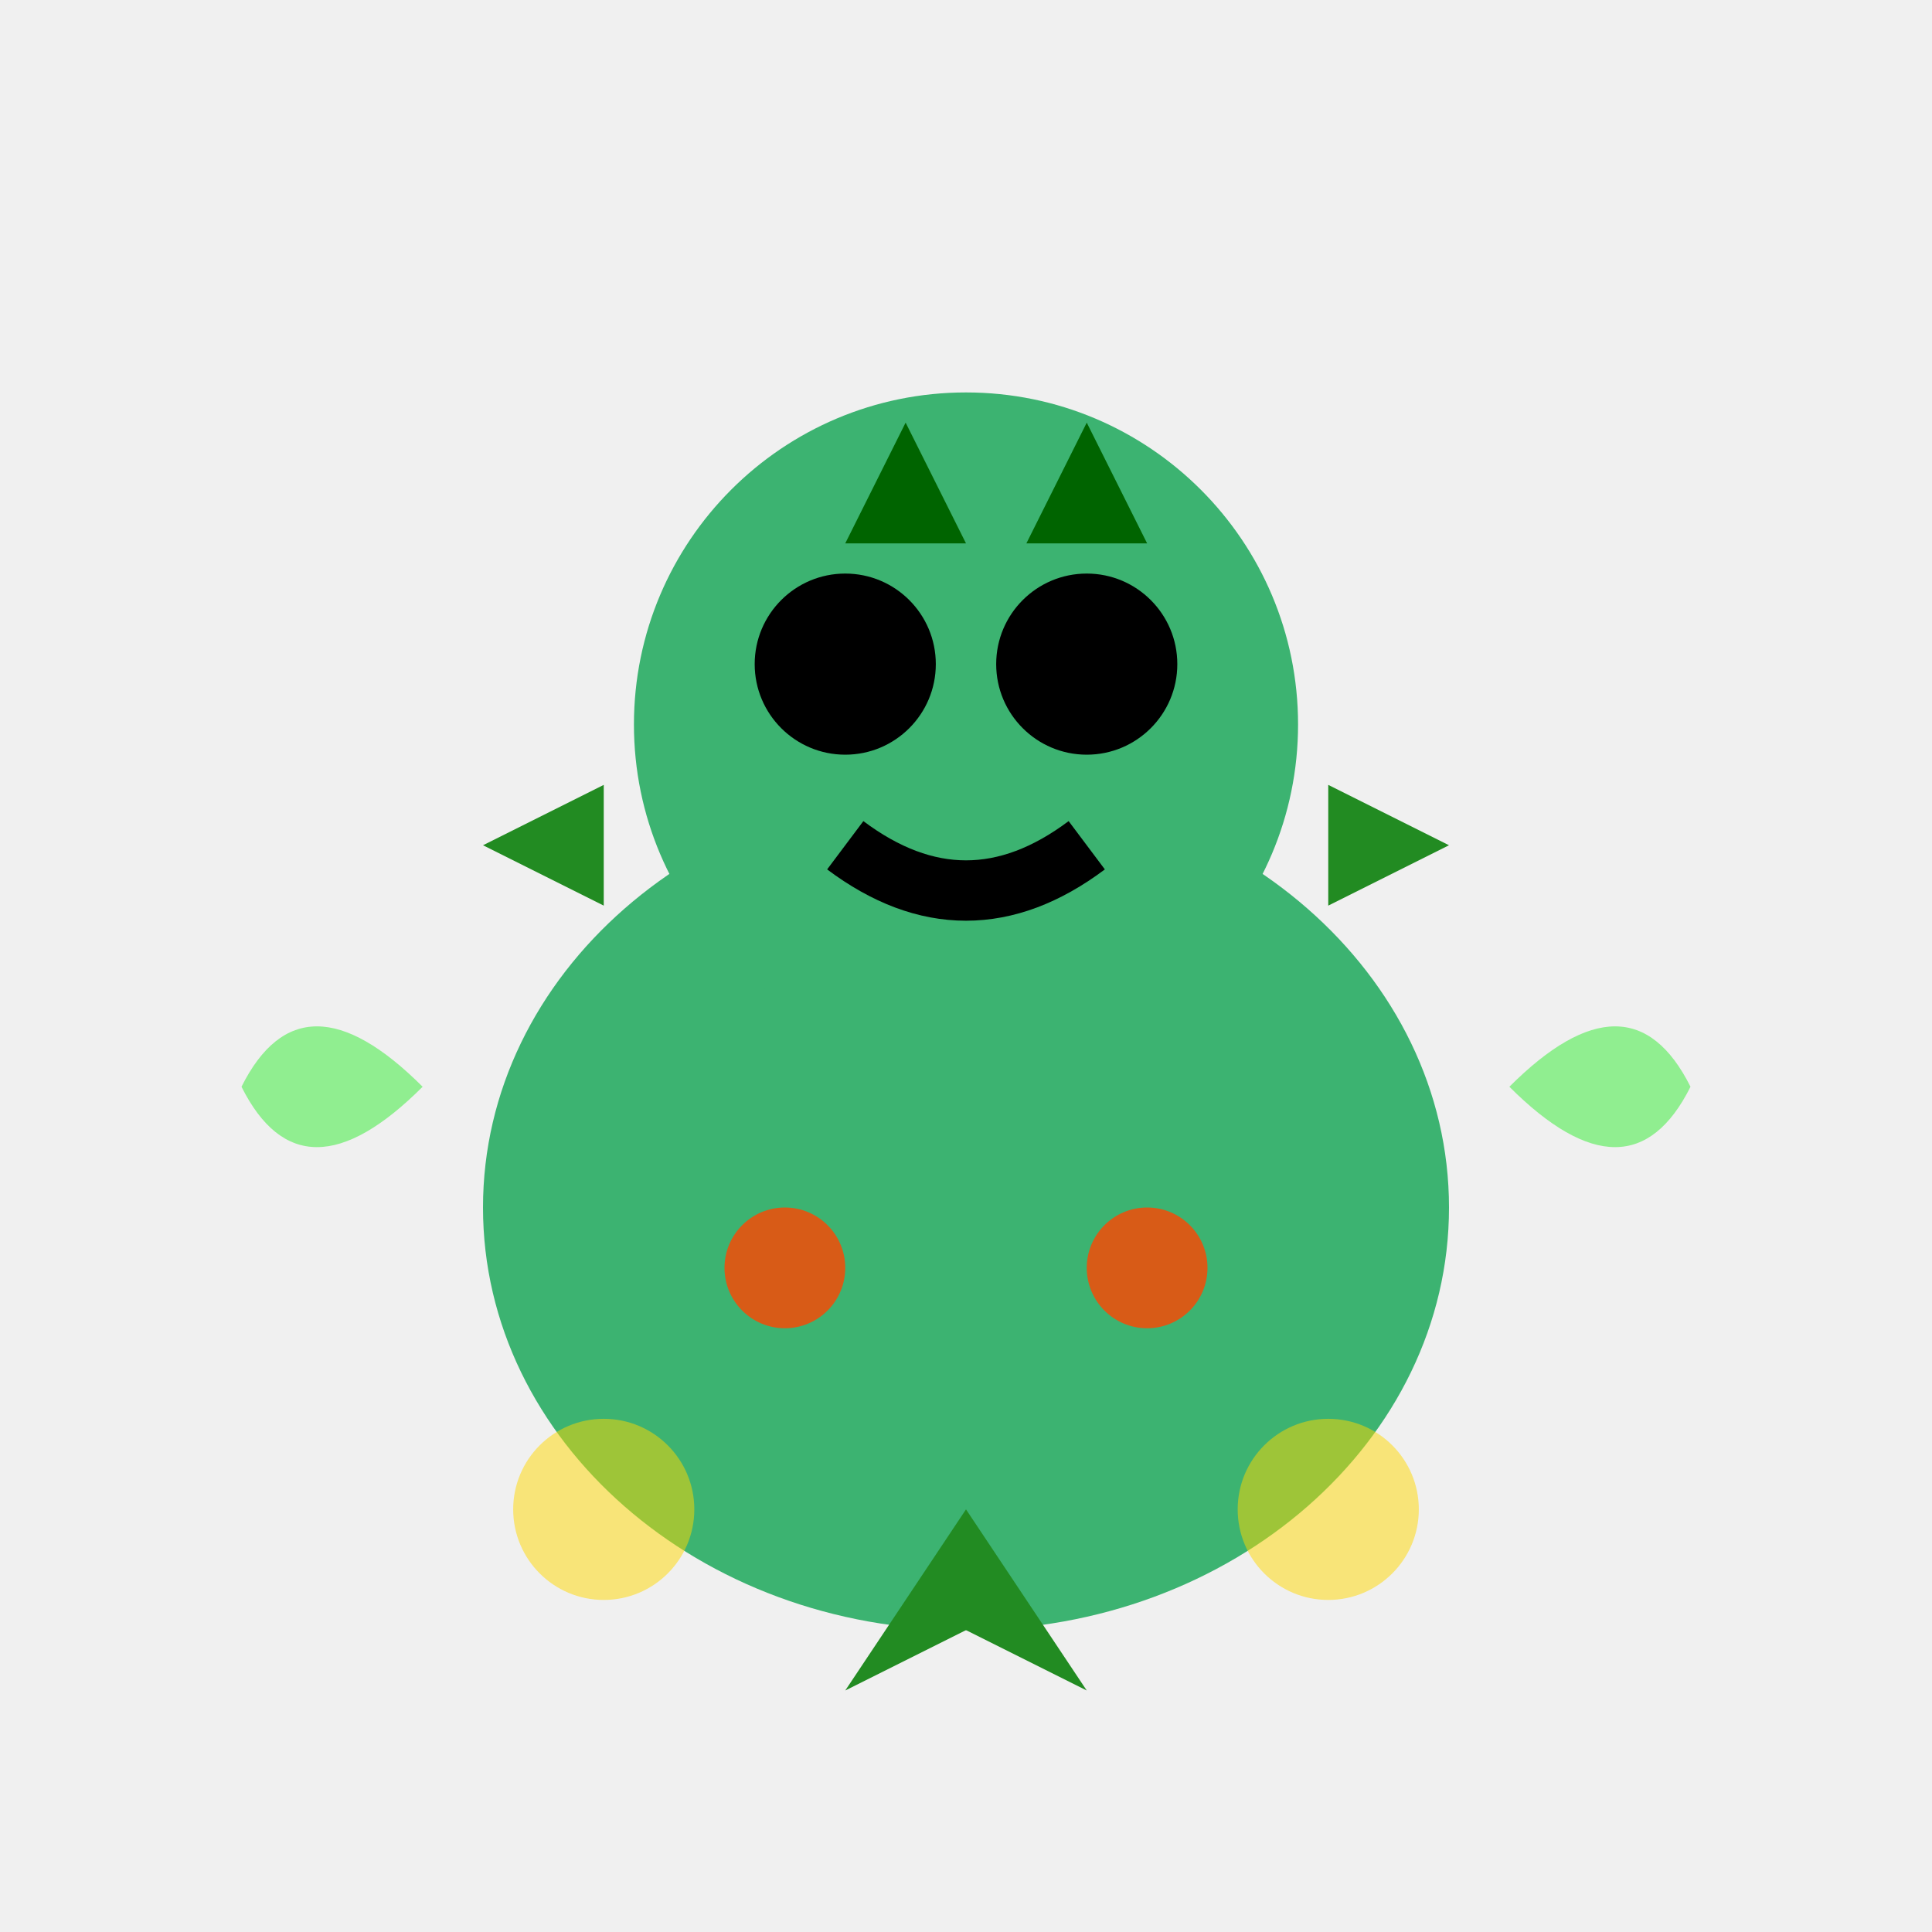
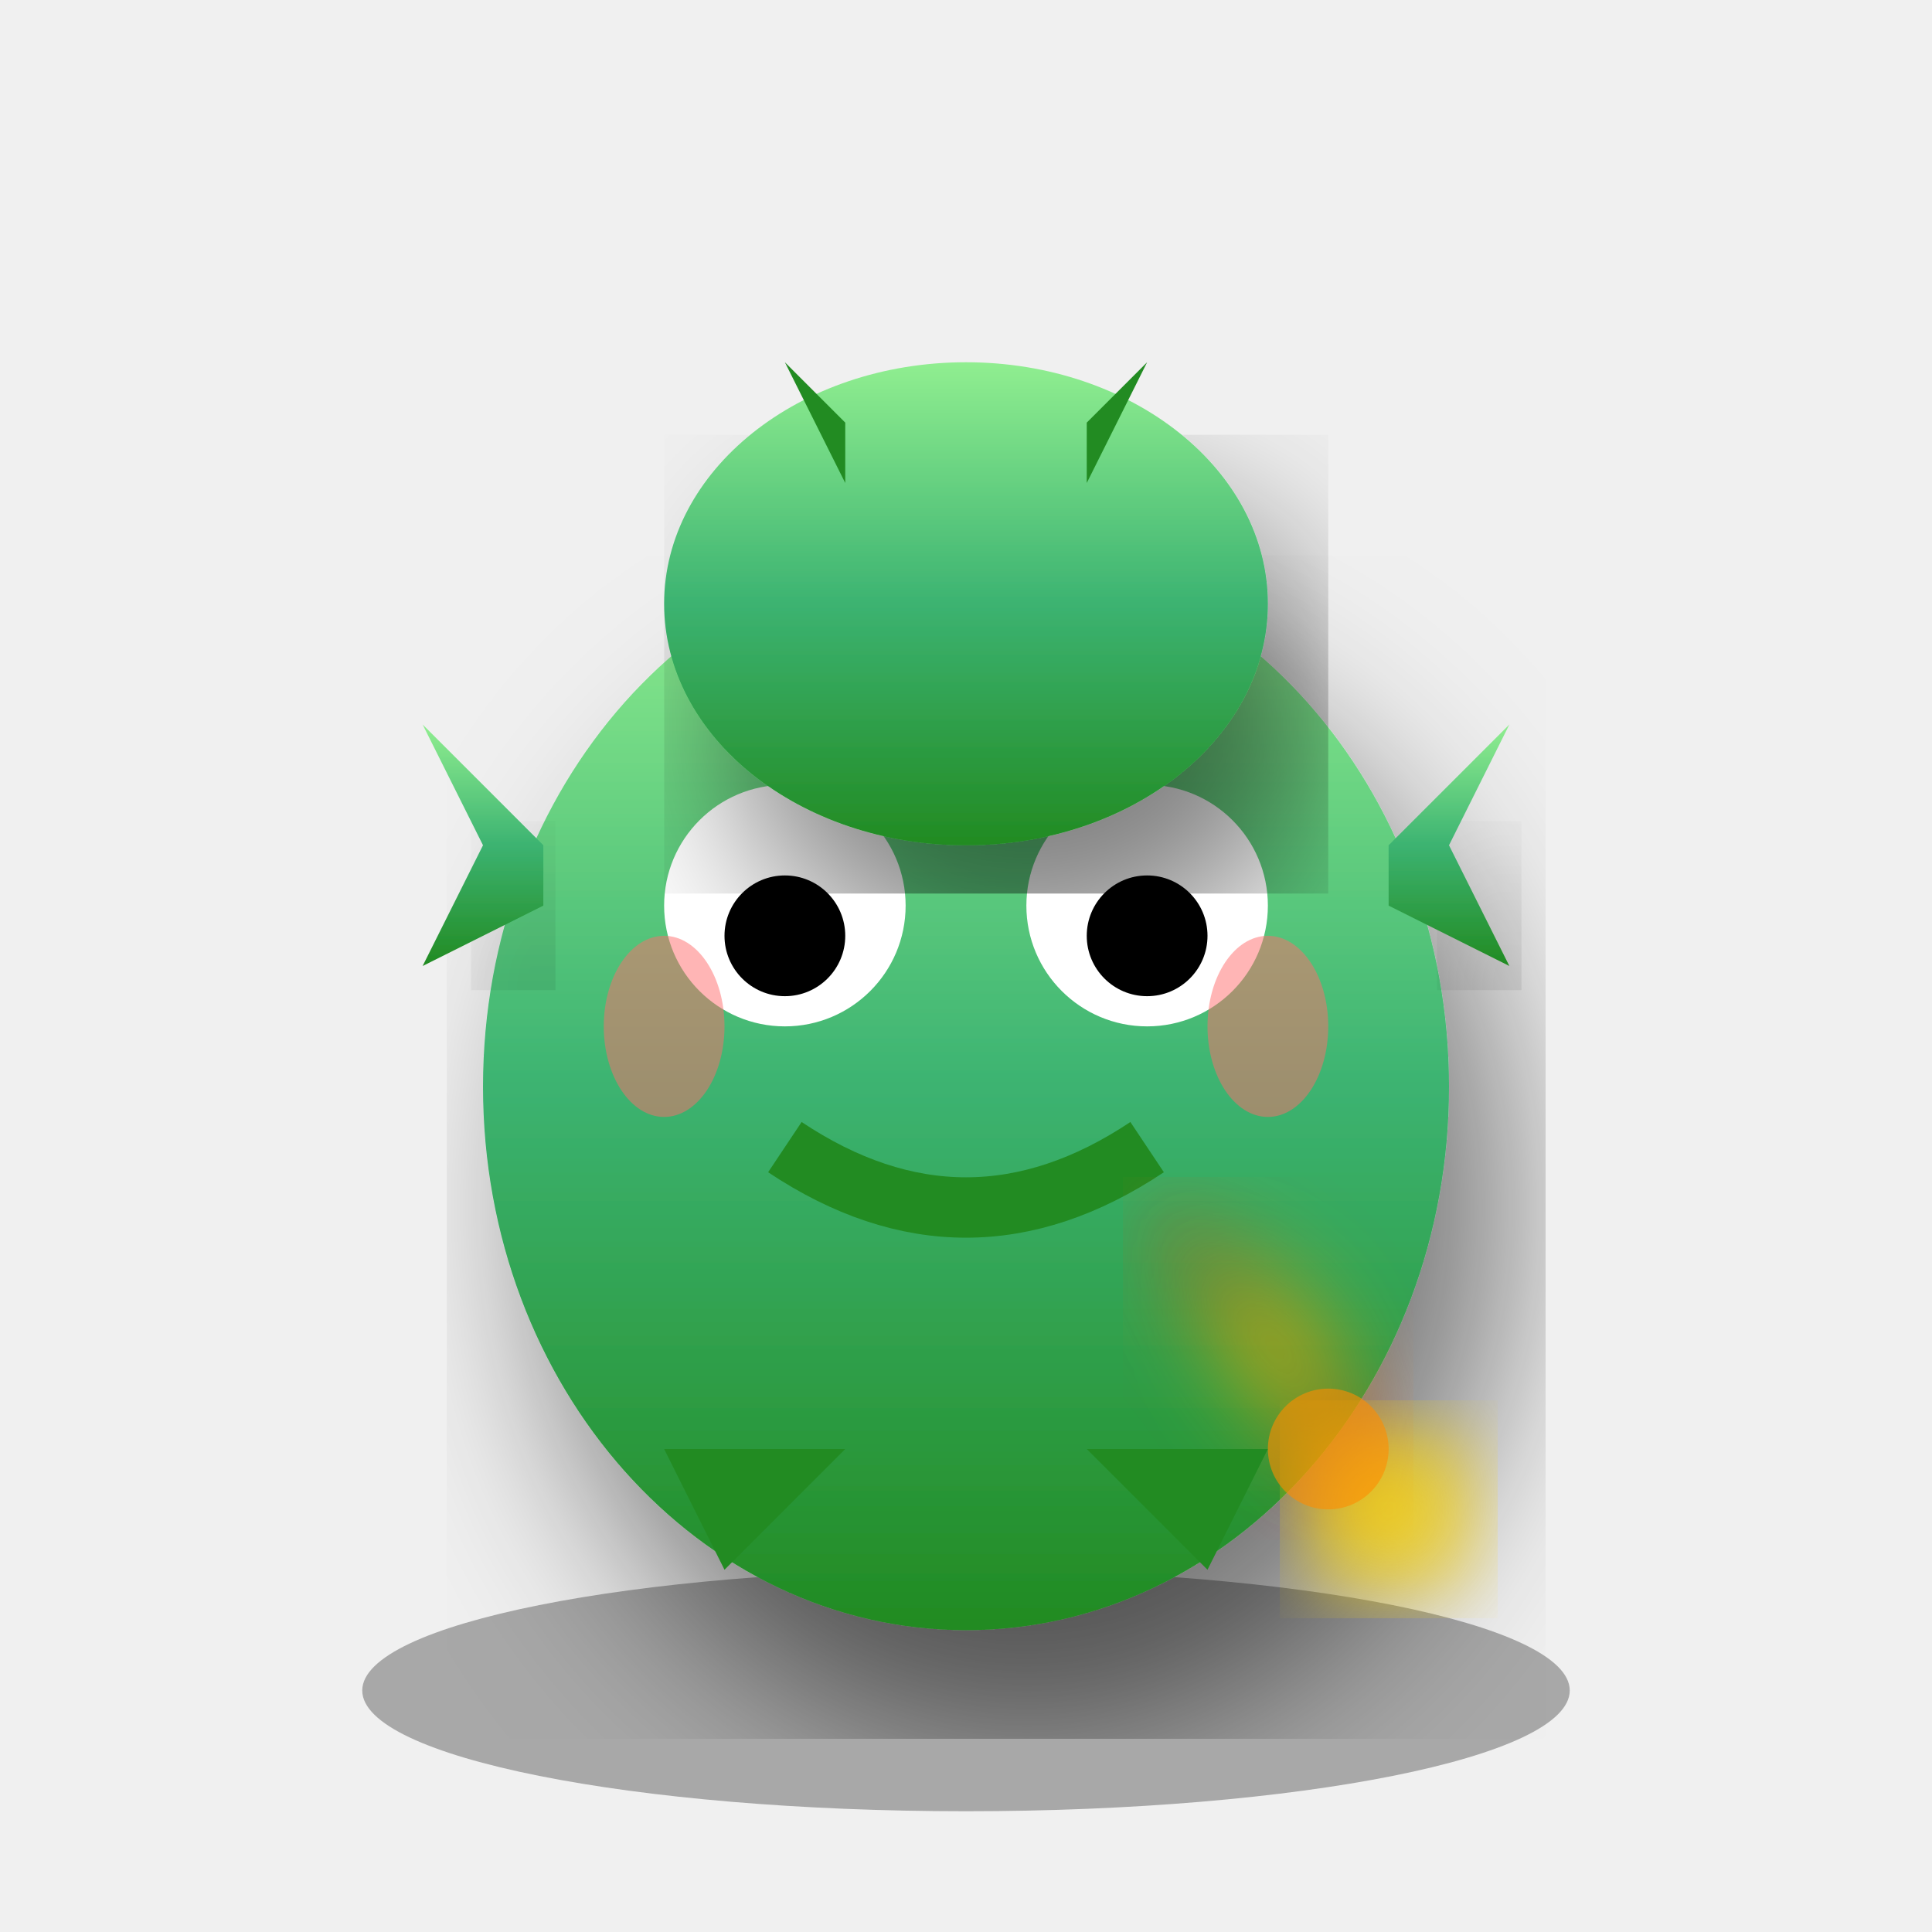
<svg xmlns="http://www.w3.org/2000/svg" viewBox="0 0 64 64">
-   <ellipse cx="32" cy="40" rx="16" ry="14" fill="#3CB371" />
-   <circle cx="32" cy="24" r="11" fill="#3CB371" />
-   <circle cx="28" cy="22" r="3" fill="#000" />
-   <circle cx="36" cy="22" r="3" fill="#000" />
-   <path d="M 28 28 Q 32 31 36 28" stroke="#000" stroke-width="2" fill="none" />
-   <path d="M 14 36 Q 10 32 8 36 Q 10 40 14 36" fill="#90EE90" />
-   <path d="M 50 36 Q 54 32 56 36 Q 54 40 50 36" fill="#90EE90" />
-   <path d="M 32 50 L 28 56 L 32 54 L 36 56 Z" fill="#228B22" />
-   <circle cx="26" cy="42" r="2" fill="#FF4500" opacity="0.8" />
-   <circle cx="38" cy="42" r="2" fill="#FF4500" opacity="0.8" />
-   <path d="M 20 30 L 16 28 L 20 26" fill="#228B22" />
-   <path d="M 44 30 L 48 28 L 44 26" fill="#228B22" />
-   <circle cx="20" cy="50" r="3" fill="#FFD700" opacity="0.5" />
-   <circle cx="44" cy="50" r="3" fill="#FFD700" opacity="0.5" />
-   <path d="M 28 18 L 30 14 L 32 18 M 34 18 L 36 14 L 38 18" fill="#006400" />
+   <defs>
+     <linearGradient id="dragonGreen" x1="0%" y1="0%" x2="0%" y2="100%">
+       <stop offset="0%" style="stop-color:#90EE90" />
+       <stop offset="50%" style="stop-color:#3CB371" />
+       <stop offset="100%" style="stop-color:#228B22" />
+     </linearGradient>
+     <radialGradient id="fireGlow" cx="50%" cy="50%">
+       <stop offset="0%" style="stop-color:#FFD700;stop-opacity:0.8" />
+       <stop offset="50%" style="stop-color:#FF8C00;stop-opacity:0.5" />
+       <stop offset="100%" style="stop-color:#FF4500;stop-opacity:0.2" />
+     </radialGradient>
+     <filter id="dragonShadow">
+       <feDropShadow dx="2" dy="4" stdDeviation="3" flood-opacity="0.5" />
+     </filter>
+     <filter id="glow">
+       <feGaussianBlur stdDeviation="1.5" />
+     </filter>
+   </defs>
+   <ellipse cx="32" cy="56" rx="20" ry="4" fill="#000" opacity="0.3" />
+   <ellipse cx="32" cy="36" rx="16" ry="18" fill="url(#dragonGreen)" filter="url(#dragonShadow)" />
+   <circle cx="26" cy="30" r="4" fill="#FFF" />
+   <circle cx="38" cy="30" r="4" fill="#FFF" />
+   <circle cx="26" cy="31" r="2" fill="#000" />
+   <circle cx="38" cy="31" r="2" fill="#000" />
+   <path d="M 26 38 Q 32 42 38 38" stroke="#228B22" stroke-width="2" fill="none" />
+   <path d="M 18 28 L 14 24 L 16 28 L 14 32 L 18 30 Z" fill="url(#dragonGreen)" filter="url(#dragonShadow)" />
+   <path d="M 46 28 L 50 24 L 48 28 L 50 32 L 46 30 Z" fill="url(#dragonGreen)" filter="url(#dragonShadow)" />
+   <ellipse cx="32" cy="20" rx="10" ry="8" fill="url(#dragonGreen)" filter="url(#dragonShadow)" />
+   <path d="M 28 16 L 26 12 L 28 14 M 36 14 L 38 12 L 36 16" fill="#228B22" />
+   <path d="M 38 40 L 42 44 L 46 50" stroke="url(#fireGlow)" stroke-width="3" stroke-linecap="round" filter="url(#glow)" />
+   <circle cx="46" cy="50" r="3" fill="#FFD700" opacity="0.8" filter="url(#glow)" />
+   <circle cx="44" cy="48" r="2" fill="#FF8C00" opacity="0.6" />
+   <ellipse cx="22" cy="34" rx="2" ry="3" fill="#FF6B6B" opacity="0.5" />
+   <ellipse cx="42" cy="34" rx="2" ry="3" fill="#FF6B6B" opacity="0.5" />
+   <path d="M 28 48 L 24 52 L 22 48 M 36 48 L 40 52 L 42 48" fill="#228B22" />
</svg>
